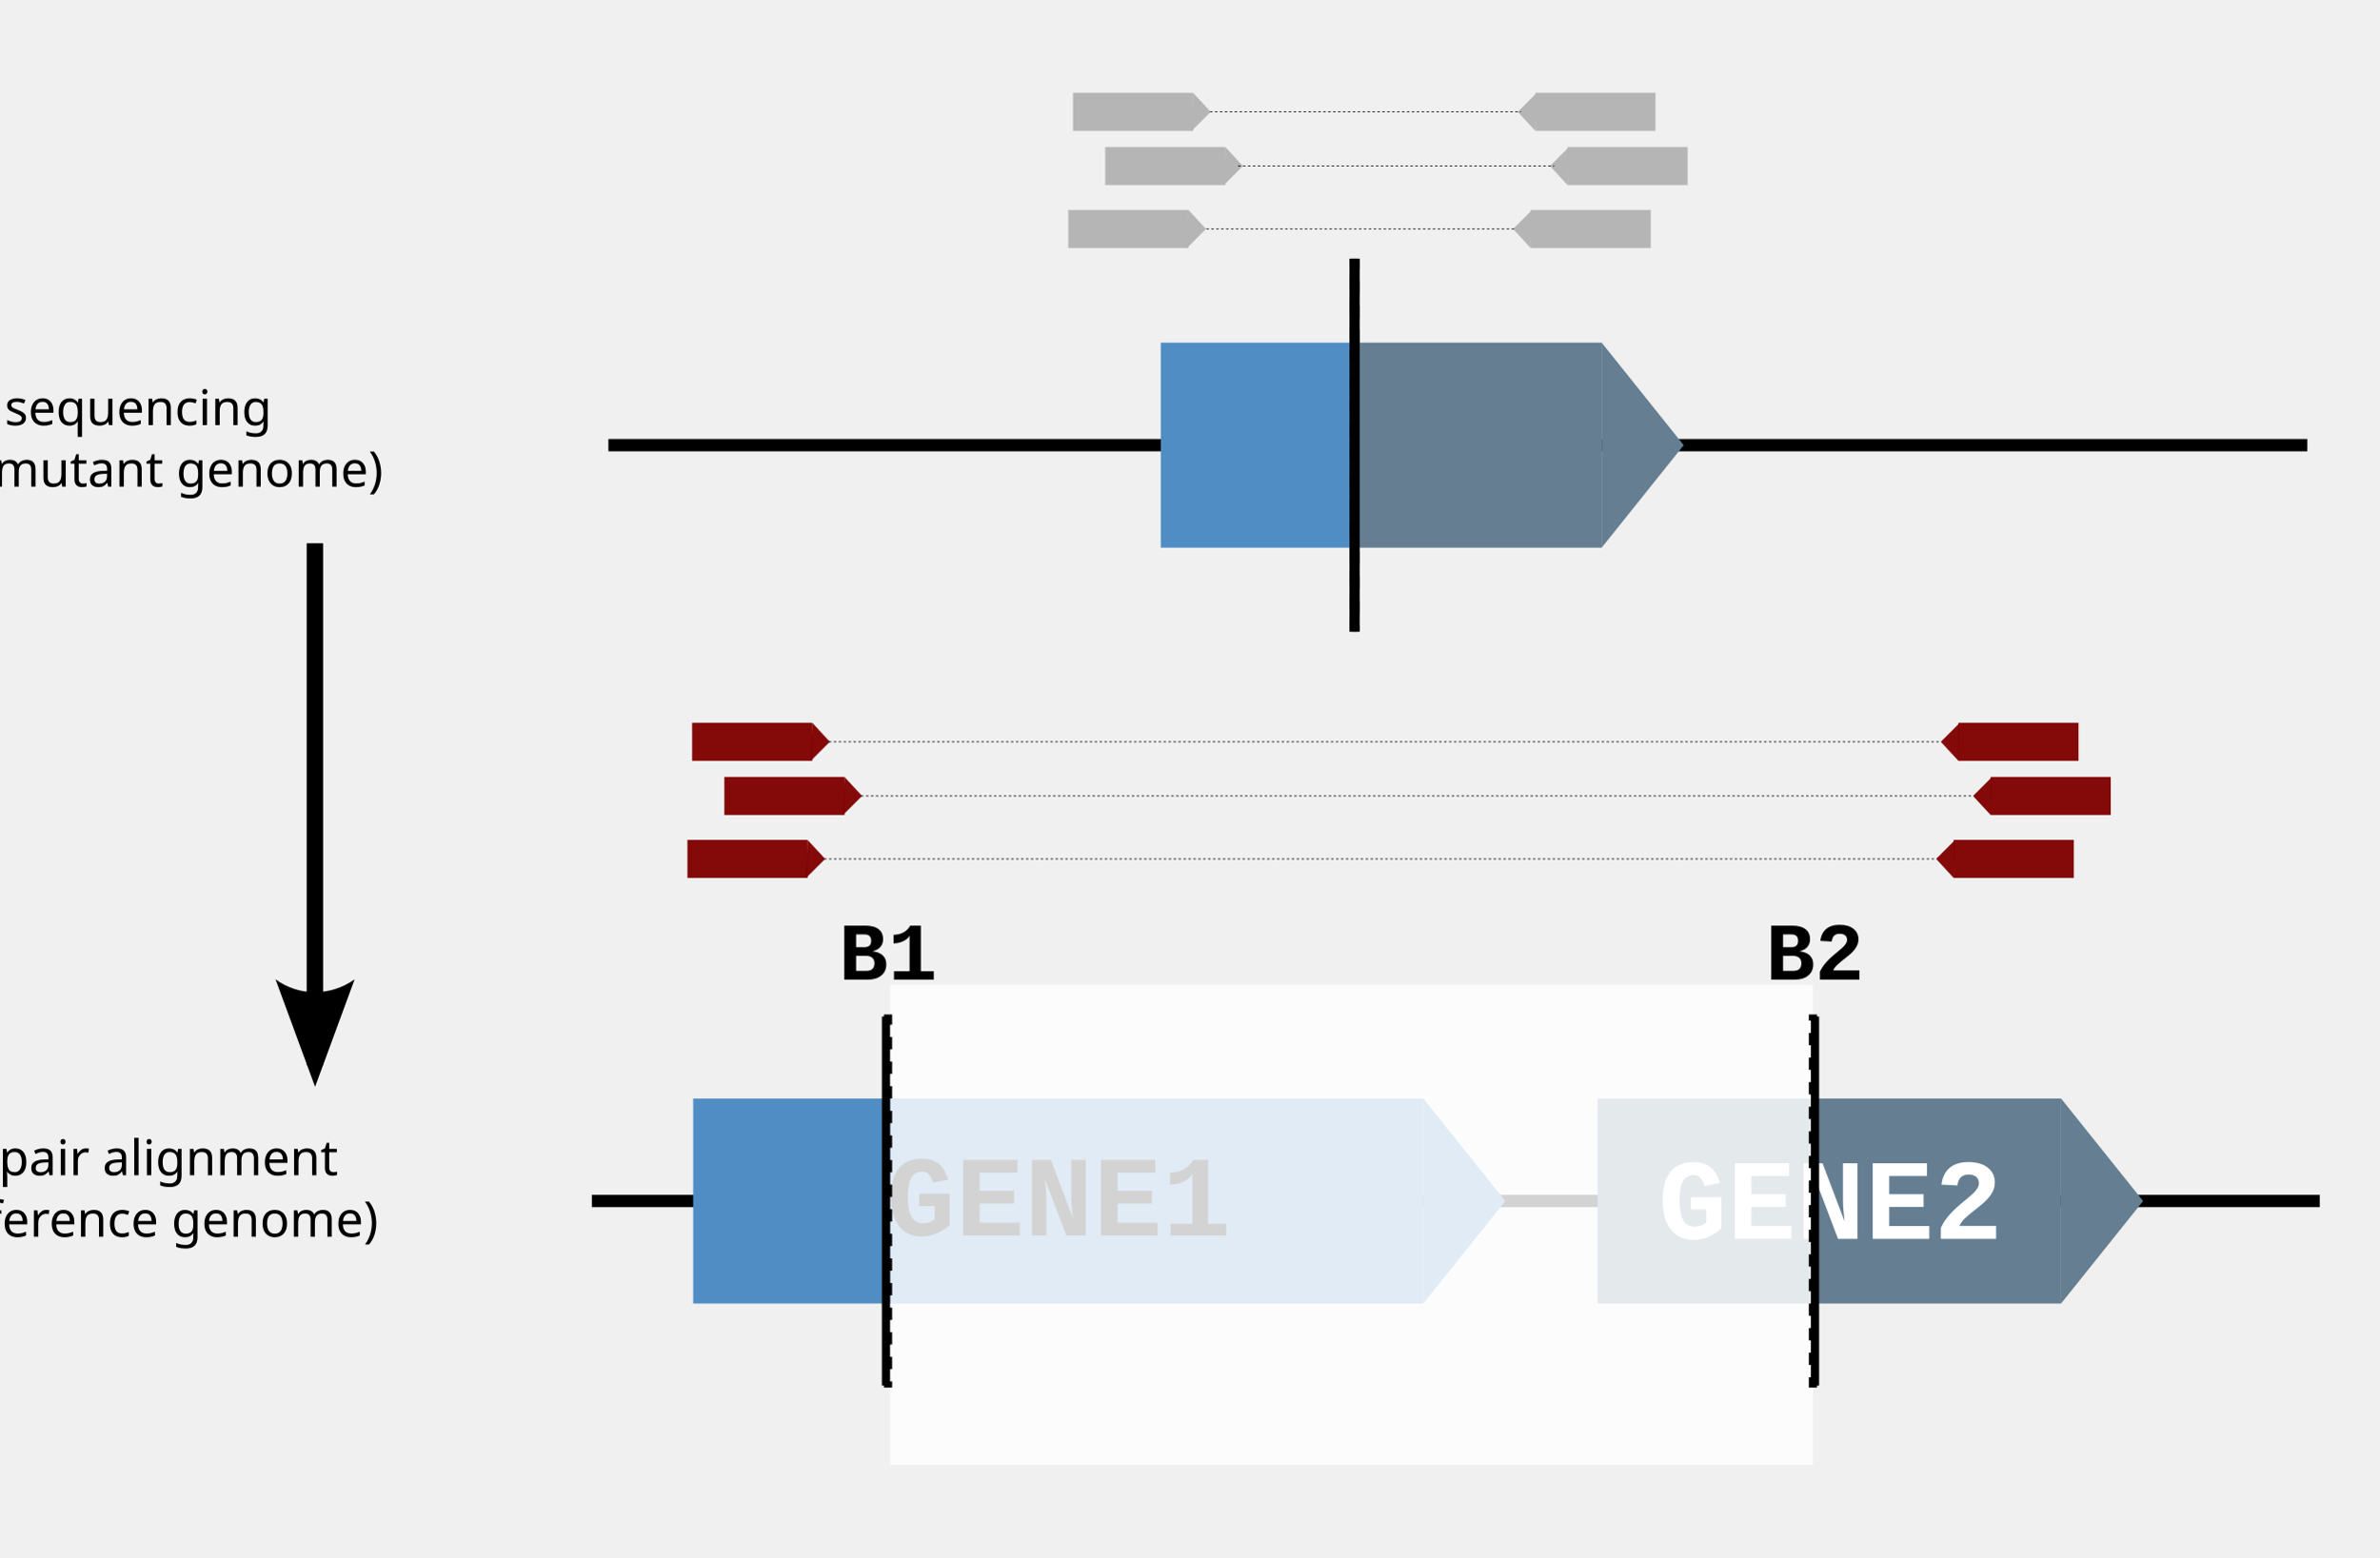
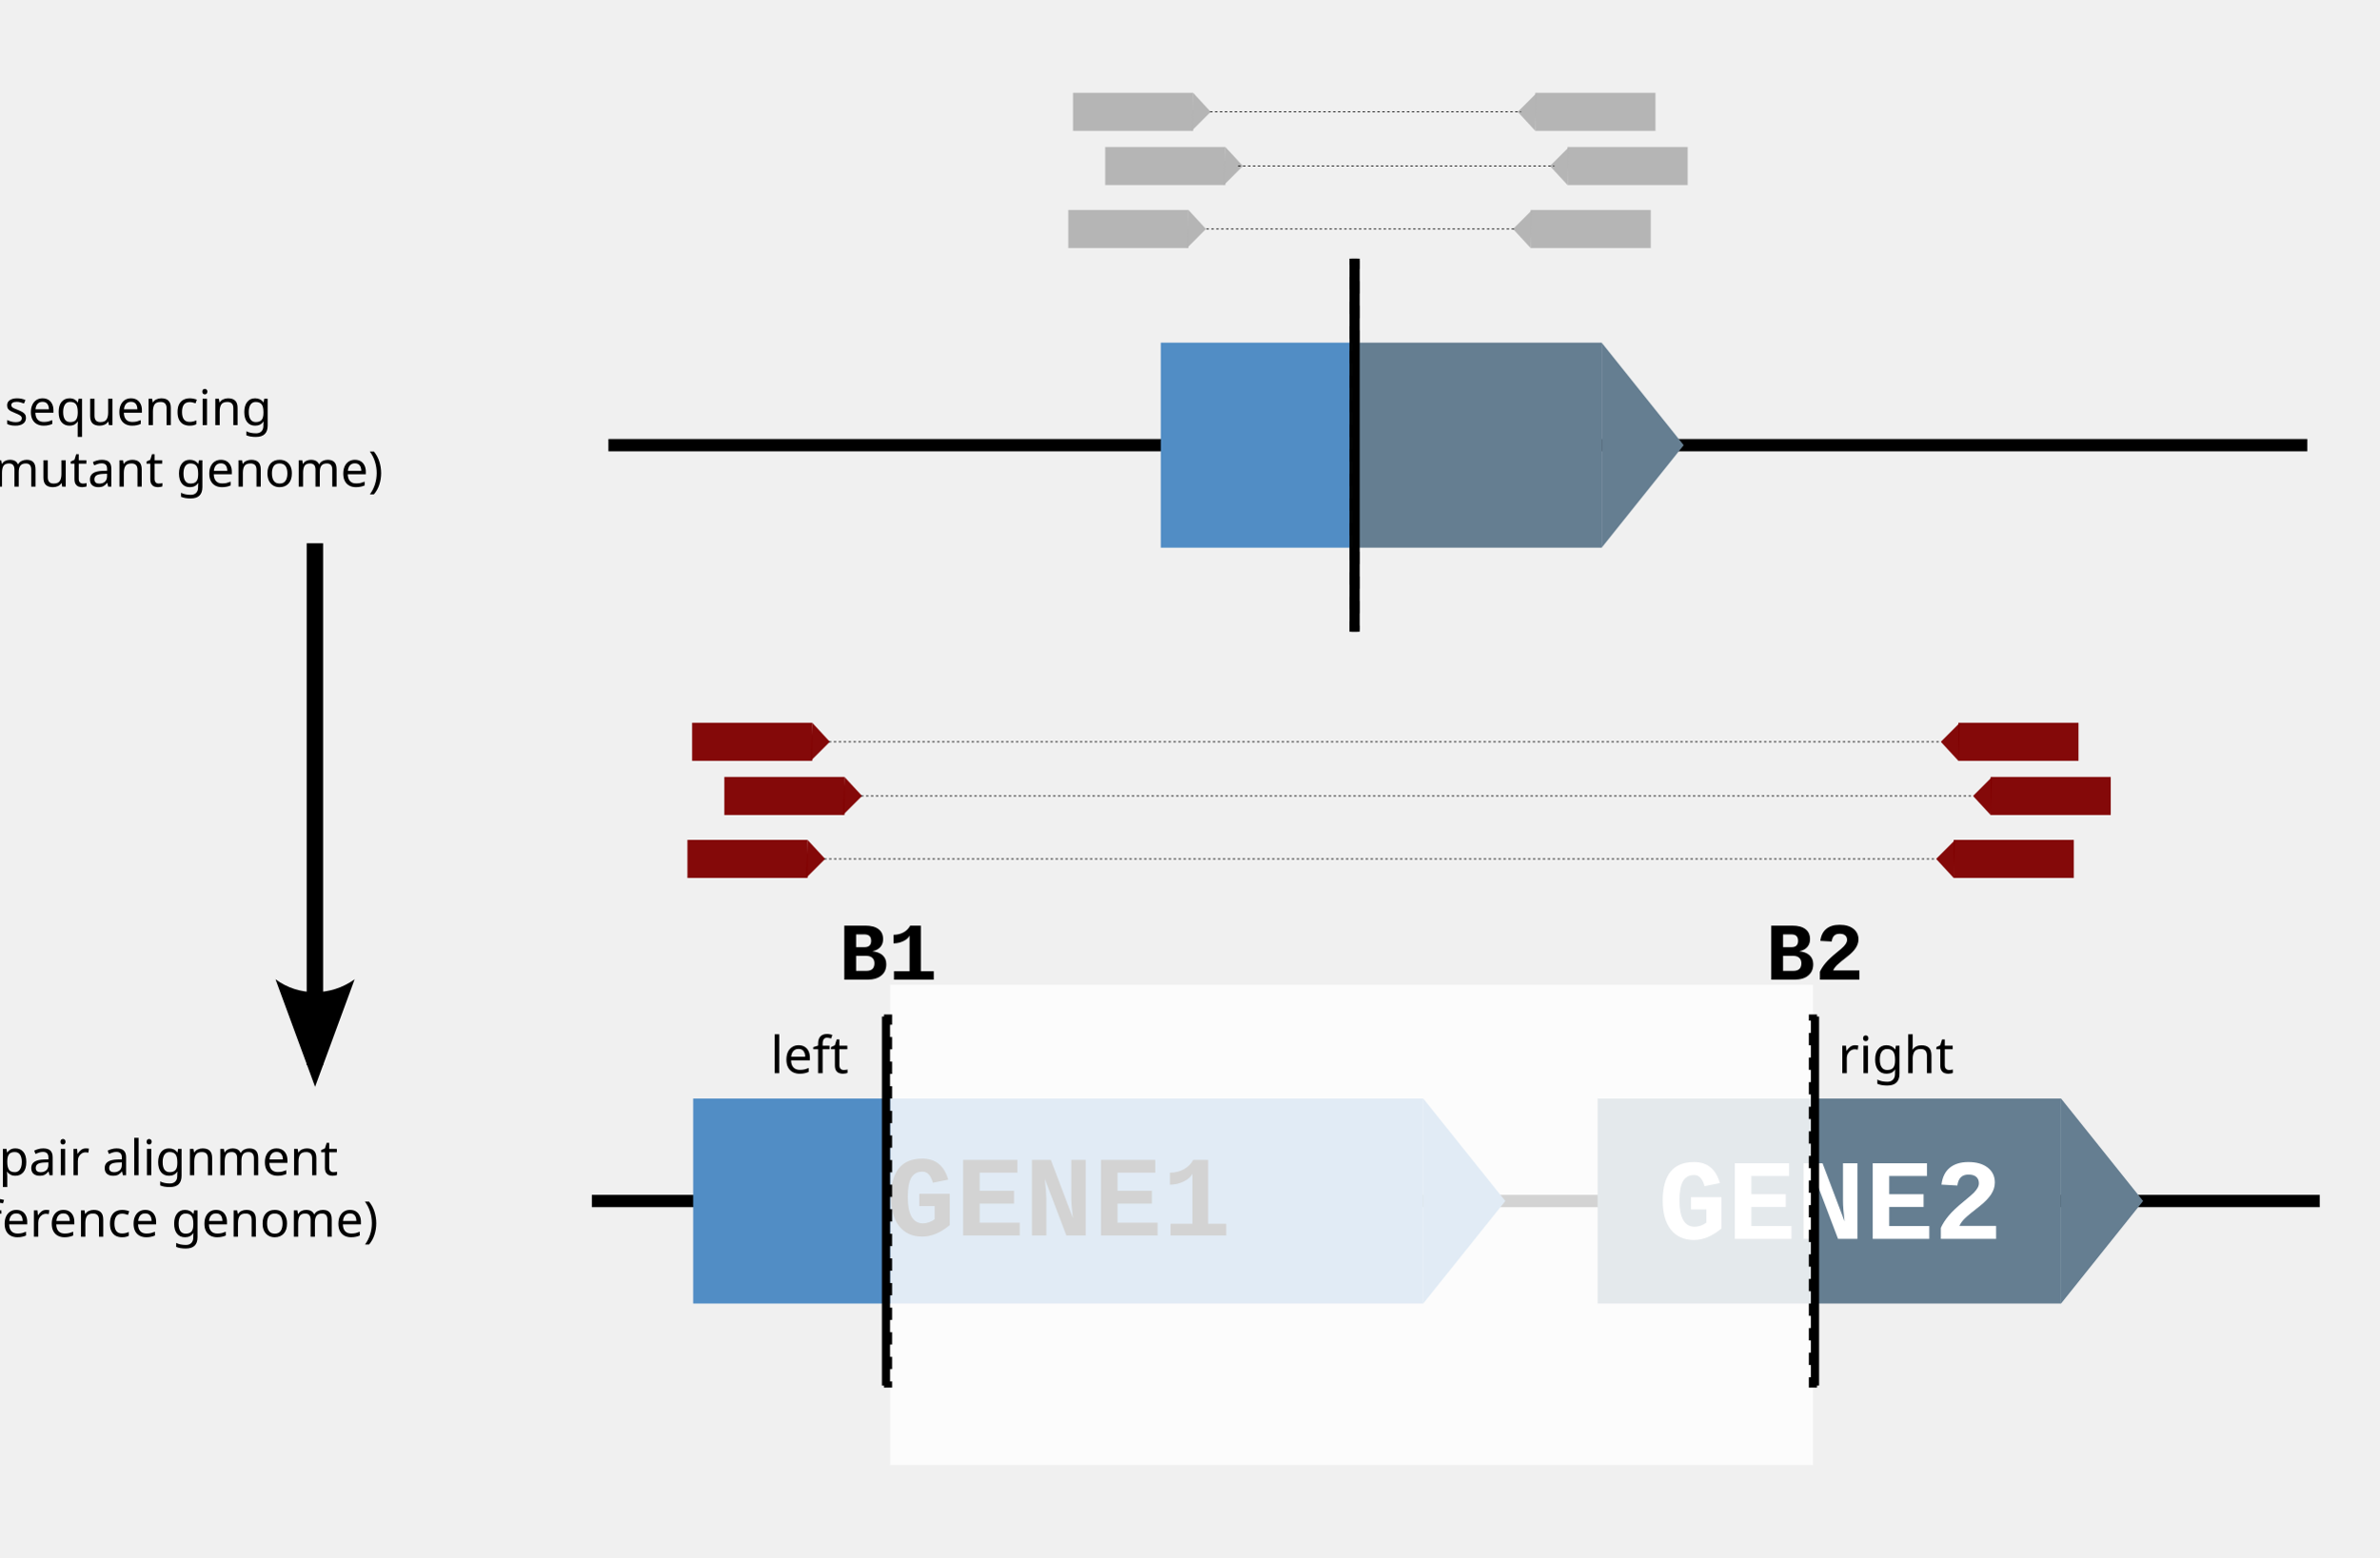
<svg xmlns="http://www.w3.org/2000/svg" width="580" height="380" id="svg12545" version="1.1">
  <defs id="defs12547">
    <marker orient="auto" refY="0.0" refX="0.0" id="Arrow2Mend" style="overflow:visible;">
      <path id="path14577" style="font-size:12.0;fill-rule:evenodd;stroke-width:0.625;stroke-linejoin:round;" d="M 8.719,4.034 L -2.207,0.016 L 8.719,-4.002 C 6.973,-1.63 6.983,1.616 8.719,4.034 z " transform="scale(0.6) rotate(180) translate(0,0)" />
    </marker>
    <marker orient="auto" refY="0.0" refX="0.0" id="Arrow2Lend" style="overflow:visible;">
      <path id="path14571" style="font-size:12.0;fill-rule:evenodd;stroke-width:0.625;stroke-linejoin:round;" d="M 8.719,4.034 L -2.207,0.016 L 8.719,-4.002 C 6.973,-1.63 6.983,1.616 8.719,4.034 z " transform="scale(1.1) rotate(180) translate(1,0)" />
    </marker>
  </defs>
  <g id="layer1" transform="translate(-43.60548,-6.627683)">
    <text id="text5207-4" y="179.921" x="399.088" style="font-size:28px;font-weight:bold;text-anchor:middle;fill:#000000;font-family:'consolas, courier new, monospace'" class="label" />
    <g id="g14462" transform="translate(-10.50596,-3.142844)">
      <rect style="fill:#000000" class="scaffold" height="3" width="421.254" x="198.397" y="301.219" id="rect5199-3" />
      <rect id="rect5213-6" y="277.719" x="443.597" width="113" height="50" style="fill:#657e91" />
      <polyline transform="translate(443.5965,277.7185)" id="polyline5215-5" points="113.0,0 133.0,25.0 113.0,50" style="fill:#657e91" />
      <g class="gene" transform="translate(223.1055,277.7185)" id="g5201-5">
        <rect style="fill:#518dc5" height="50" width="178" x="0" y="0" id="rect5203-7" />
        <polyline style="fill:#518dc5" points="178.0,0 198.0,25.0 178.0,50" id="polyline5205-0" />
        <text class="label" style="font-size:28px;font-weight:bold;text-anchor:middle;fill:#000000;font-family:'consolas, courier new, monospace'" x="89.144" y="33.4" id="text5207-4-8">GENE1</text>
        <text class="label" style="font-size:28px;font-weight:bold;text-anchor:middle;fill:#000000;font-family:'consolas, courier new, monospace'" x="277.285" y="34.229" id="text5207-4-8-6">
          <tspan id="tspan12711" style="fill:#ffffff">GENE2</tspan>
        </text>
      </g>
      <rect y="249.989" x="271.131" height="117.143" width="225" id="rect12653" style="opacity:0.96;fill:#ffffff;fill-opacity:0.863;stroke:none" />
      <g class="breakpoint" transform="translate(270.1055,227.7185)" id="g5221-9">
        <text class="label" style="font-size:20px;font-weight:bold;text-anchor:middle;fill:#000000;font-family:'consolas, courier new, monospace'" x="0.5" y="21" id="text5223-7">B1</text>
        <rect style="fill:none;stroke:#000000;stroke-dasharray:3, 3" height="90" width="1" x="0" y="30" id="rect5225-4" />
        <line style="stroke:#000000;stroke-width:2" x1="0" x2="0" y1="30" y2="120" id="line5227-1" />
      </g>
      <text id="text5223-7-1" y="248.719" x="496.597" style="font-size:20px;font-weight:bold;text-anchor:middle;fill:#000000;font-family:'consolas, courier new, monospace'" class="label">B2</text>
      <g transform="matrix(-1,0,0,-1,891.5618,474.239)" id="g12649">
        <rect style="fill:none;stroke:#000000;stroke-dasharray:3, 3" height="90" width="1" x="394.965" y="126.521" id="rect5225-4-1" />
        <line style="stroke:#000000;stroke-width:2" x1="394.965" x2="394.965" y1="216.521" y2="126.521" id="line5227-1-3" />
      </g>
      <g transform="translate(123.1313,127.9837)" style="fill:#800000" id="g13489">
        <rect style="opacity:0.96;fill:#800000;fill-opacity:1;stroke:none" id="rect12713" width="29.286" height="9.286" x="98.571" y="86.648" />
        <path style="opacity:0.96;fill:#800000;stroke:none" d="M 127.857,86.648 132.143,91.291 127.5,95.934" id="path12715" />
      </g>
      <g style="fill:#800000" id="g13489-3" transform="matrix(-1,0,0,-1,658.2741,310.5652)">
        <rect style="opacity:0.96;fill:#800000;fill-opacity:1;stroke:none" id="rect12713-4" width="29.286" height="9.286" x="98.571" y="86.648" />
        <path style="opacity:0.96;fill:#800000;stroke:none" d="M 127.857,86.648 132.143,91.291 127.5,95.934" id="path12715-2" />
      </g>
      <path id="path13602" d="M 255.041,219.274 526.151,219.274" style="fill:none;stroke:#000000;stroke-width:0.2;stroke-linecap:butt;stroke-linejoin:miter;stroke-miterlimit:4;stroke-opacity:1;stroke-dasharray:0.6, 0.6;stroke-dashoffset:0" />
      <g transform="translate(132.1313,112.6266)" style="fill:#800000" id="g13489-2">
        <rect style="opacity:0.96;fill:#800000;fill-opacity:1;stroke:none" id="rect12713-8" width="29.286" height="9.286" x="98.571" y="86.648" />
        <path style="opacity:0.96;fill:#800000;stroke:none" d="M 127.857,86.648 132.143,91.291 127.5,95.934" id="path12715-8" />
      </g>
      <g style="fill:#800000" id="g13489-3-8" transform="matrix(-1,0,0,-1,667.2741,295.2081)">
        <rect style="opacity:0.96;fill:#800000;fill-opacity:1;stroke:none" id="rect12713-4-1" width="29.286" height="9.286" x="98.571" y="86.648" />
        <path style="opacity:0.96;fill:#800000;stroke:none" d="M 127.857,86.648 132.143,91.291 127.5,95.934" id="path12715-2-2" />
      </g>
      <path id="path13602-5" d="M 264.041,203.917 535.151,203.917" style="fill:none;stroke:#000000;stroke-width:0.2;stroke-linecap:butt;stroke-linejoin:miter;stroke-miterlimit:4;stroke-opacity:1;stroke-dasharray:0.6, 0.6;stroke-dashoffset:0" />
      <rect y="186.06" x="222.846" height="9.286" width="29.286" id="rect12713-0" style="opacity:0.96;fill:#800000;fill-opacity:1;stroke:none" />
      <path id="path12715-4" d="M 252.131,186.06 256.417,190.703 251.774,195.346" style="opacity:0.96;fill:#800000;stroke:none" />
      <rect transform="scale(-1,-1)" y="-195.346" x="-560.846" height="9.286" width="29.286" id="rect12713-4-2" style="opacity:0.96;fill:#800000;fill-opacity:1;stroke:none" />
      <path id="path12715-2-24" d="M 531.56,195.346 527.274,190.703 531.917,186.06" style="opacity:0.96;fill:#800000;stroke:none" />
      <path id="path13602-7" d="M 256.183,190.703 527.293,190.703" style="fill:none;stroke:#000000;stroke-width:0.2;stroke-linecap:butt;stroke-linejoin:miter;stroke-miterlimit:4;stroke-opacity:1;stroke-dasharray:0.6, 0.6;stroke-dashoffset:0" />
      <rect style="fill:#000000" class="scaffold" height="3" width="414.183" x="202.438" y="116.853" id="rect5199-3-8" />
      <g transform="translate(217.2741,-222.2742)" id="g13954">
        <g id="g13895">
          <rect id="rect5203-7-8" y="315.628" x="119.831" width="46.571" height="50" style="fill:#518dc5" />
        </g>
        <g id="g5221-9-1" transform="translate(166.8314,265.6277)" class="breakpoint">
          <rect id="rect5225-4-11" y="30" x="0" width="1" height="90" style="fill:none;stroke:#000000;stroke-dasharray:3, 3" />
          <line id="line5227-1-35" y2="120" y1="30" x2="0" x1="0" style="stroke:#000000;stroke-width:2" />
        </g>
      </g>
      <g transform="translate(-8.725881,-222.2742)" id="g13944">
        <g id="g13889">
          <rect id="rect5213-6-1" y="315.628" x="392.465" width="60.857" height="50" style="fill:#657e91" />
          <polyline transform="translate(340.3224,315.6277)" id="polyline5215-5-8" points="113.0,0 133.0,25.0 113.0,50" style="fill:#657e91" />
        </g>
        <g id="g12649-5" transform="matrix(-1,0,0,-1,788.2877,512.1482)">
          <rect id="rect5225-4-1-6" y="126.521" x="394.965" width="1" height="90" style="fill:none;stroke:#000000;stroke-dasharray:3, 3" />
          <line id="line5227-1-3-4" y2="126.521" y1="216.521" x2="394.965" x1="394.965" style="stroke:#000000;stroke-width:2" />
        </g>
      </g>
      <g transform="translate(215.9884,-25.66703)" style="fill:#b3b3b3" id="g13489-4">
        <rect style="opacity:0.96;fill:#b3b3b3;fill-opacity:1;stroke:none" id="rect12713-09" width="29.286" height="9.286" x="98.571" y="86.648" />
        <path style="opacity:0.96;fill:#b3b3b3;stroke:none" d="M 127.857,86.648 132.143,91.291 127.5,95.934" id="path12715-7" />
      </g>
      <g style="fill:#b3b3b3" id="g13489-3-6" transform="matrix(-1,0,0,-1,555.1313,156.9145)">
        <rect style="opacity:0.96;fill:#b3b3b3;fill-opacity:1;stroke:none" id="rect12713-4-4" width="29.286" height="9.286" x="98.571" y="86.648" />
        <path style="opacity:0.96;fill:#b3b3b3;stroke:none" d="M 127.857,86.648 132.143,91.291 127.5,95.934" id="path12715-2-22" />
      </g>
      <path id="path13602-2" d="M 348.225,65.624 423.528,65.624" style="fill:none;stroke:#000000;stroke-width:0.2;stroke-linecap:butt;stroke-linejoin:miter;stroke-miterlimit:4;stroke-opacity:1;stroke-dasharray:0.6, 0.6;stroke-dashoffset:0" />
      <g transform="translate(224.9884,-41.02417)" style="fill:#b3b3b3" id="g13489-2-5">
        <rect style="opacity:0.96;fill:#b3b3b3;fill-opacity:1;stroke:none" id="rect12713-8-2" width="29.286" height="9.286" x="98.571" y="86.648" />
        <path style="opacity:0.96;fill:#b3b3b3;stroke:none" d="M 127.857,86.648 132.143,91.291 127.5,95.934" id="path12715-8-6" />
      </g>
      <g style="fill:#b3b3b3" id="g13489-3-8-6" transform="matrix(-1,0,0,-1,564.1313,141.5573)">
        <rect style="opacity:0.96;fill:#b3b3b3;fill-opacity:1;stroke:none" id="rect12713-4-1-6" width="29.286" height="9.286" x="98.571" y="86.648" />
        <path style="opacity:0.96;fill:#b3b3b3;stroke:none" d="M 127.857,86.648 132.143,91.291 127.5,95.934" id="path12715-2-2-3" />
      </g>
      <path id="path13602-5-4" d="M 355.963,50.267 433.032,50.267" style="fill:none;stroke:#000000;stroke-width:0.2;stroke-linecap:butt;stroke-linejoin:miter;stroke-miterlimit:4;stroke-opacity:1;stroke-dasharray:0.6, 0.6;stroke-dashoffset:0" />
      <g transform="translate(217.1313,-54.23845)" style="fill:#b3b3b3" id="g13489-7-9">
        <rect style="opacity:0.96;fill:#b3b3b3;fill-opacity:1;stroke:none" id="rect12713-0-9" width="29.286" height="9.286" x="98.571" y="86.648" />
        <path style="opacity:0.96;fill:#b3b3b3;stroke:none" d="M 127.857,86.648 132.143,91.291 127.5,95.934" id="path12715-4-5" />
      </g>
      <g style="fill:#b3b3b3" id="g13489-3-5-7" transform="matrix(-1,0,0,-1,556.2741,128.3431)">
        <rect style="opacity:0.96;fill:#b3b3b3;fill-opacity:1;stroke:none" id="rect12713-4-2-2" width="29.286" height="9.286" x="98.571" y="86.648" />
        <path style="opacity:0.96;fill:#b3b3b3;stroke:none" d="M 127.857,86.648 132.143,91.291 127.5,95.934" id="path12715-2-24-2" />
      </g>
      <path id="path13602-7-9" d="M 349.115,37.052 424.923,37.052" style="fill:none;stroke:#000000;stroke-width:0.2;stroke-linecap:butt;stroke-linejoin:miter;stroke-miterlimit:4;stroke-opacity:1;stroke-dasharray:0.6, 0.6;stroke-dashoffset:0" />
      <text id="text14338" y="113.466" x="134.613" style="font-size:40px;font-style:normal;font-weight:normal;fill:#000000;fill-opacity:1;stroke:none;font-family:sans;-inkscape-font-specification:sans" xml:space="preserve">
        <tspan style="font-size:12px;text-align:center;text-anchor:middle" y="113.466" x="134.613" id="tspan14340">sequencing</tspan>
        <tspan id="tspan14456" style="font-size:12px;text-align:center;text-anchor:middle" y="128.466" x="134.613">(mutant genome)</tspan>
      </text>
      <text id="text14338-5" y="296.434" x="127.247" style="font-size:40px;font-style:normal;font-weight:normal;fill:#000000;fill-opacity:1;stroke:none;font-family:sans;-inkscape-font-specification:sans" xml:space="preserve">
        <tspan id="tspan14367" style="font-size:12px;text-align:center;text-anchor:middle" y="296.434" x="127.247">read-pair alignment</tspan>
        <tspan id="tspan14460" style="font-size:12px;text-align:center;text-anchor:middle" y="311.434" x="127.247">(reference genome)</tspan>
      </text>
    </g>
    <path style="fill:none;stroke:#000000;stroke-width:4;stroke-linecap:butt;stroke-linejoin:miter;stroke-opacity:1;marker-end:url(#Arrow2Mend);stroke-miterlimit:4;stroke-dasharray:none" d="M 76.772,132.513 76.772,259.792" id="path14545" transform="translate(43.60548,6.627683)" />
+     <text xml:space="preserve" style="font-style:normal;font-weight:normal;font-size:17.5px;line-height:125%;font-family:sans-serif;letter-spacing:0px;word-spacing:0px;fill:#000000;fill-opacity:1;stroke:none;stroke-width:1px;stroke-linecap:butt;stroke-linejoin:miter;stroke-opacity:1" x="231.413" y="268.399" id="text4168">
+       <tspan id="tspan4170" x="231.413" y="268.399" style="font-size:12.5px">left</tspan>
+     </text>
+     <text xml:space="preserve" style="font-style:normal;font-weight:normal;font-size:17.5px;line-height:125%;font-family:sans-serif;letter-spacing:0px;word-spacing:0px;fill:#000000;fill-opacity:1;stroke:none;stroke-width:1px;stroke-linecap:butt;stroke-linejoin:miter;stroke-opacity:1" x="491.688" y="268.399" id="text4168-2">
+       <tspan id="tspan4170-4" x="491.688" y="268.399" style="font-size:12.5px">right</tspan>
+     </text>
  </g>
</svg>
